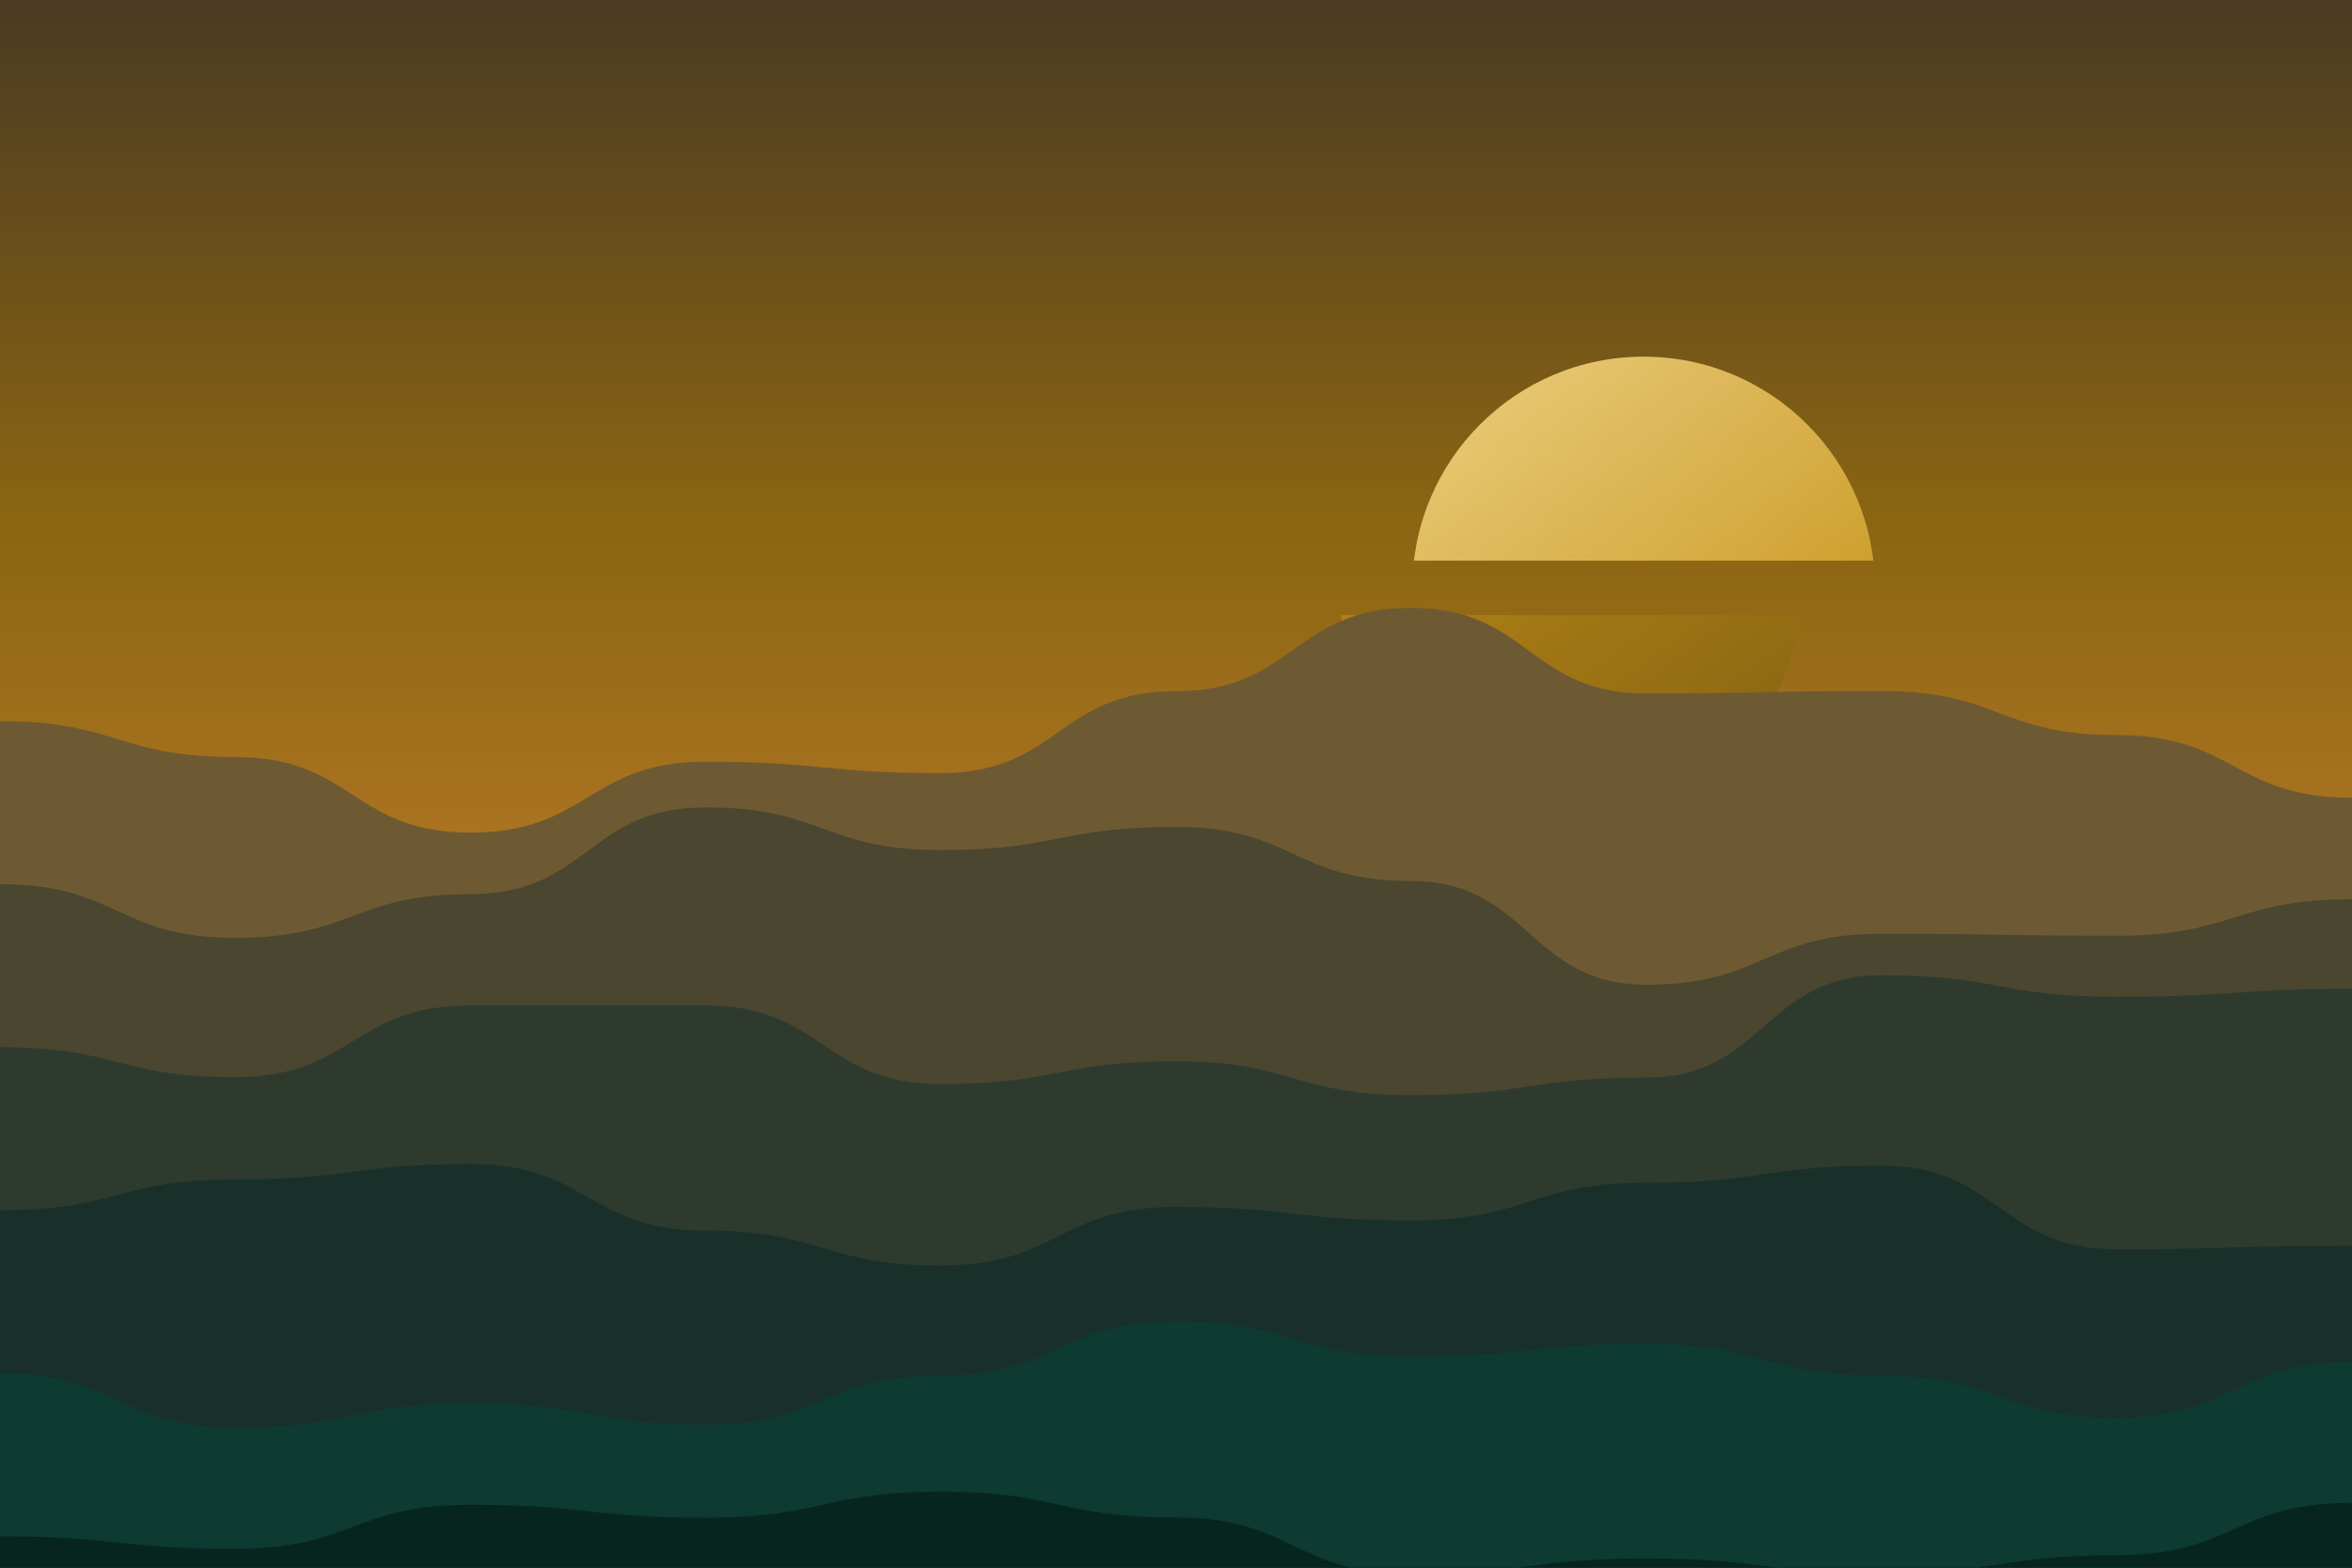
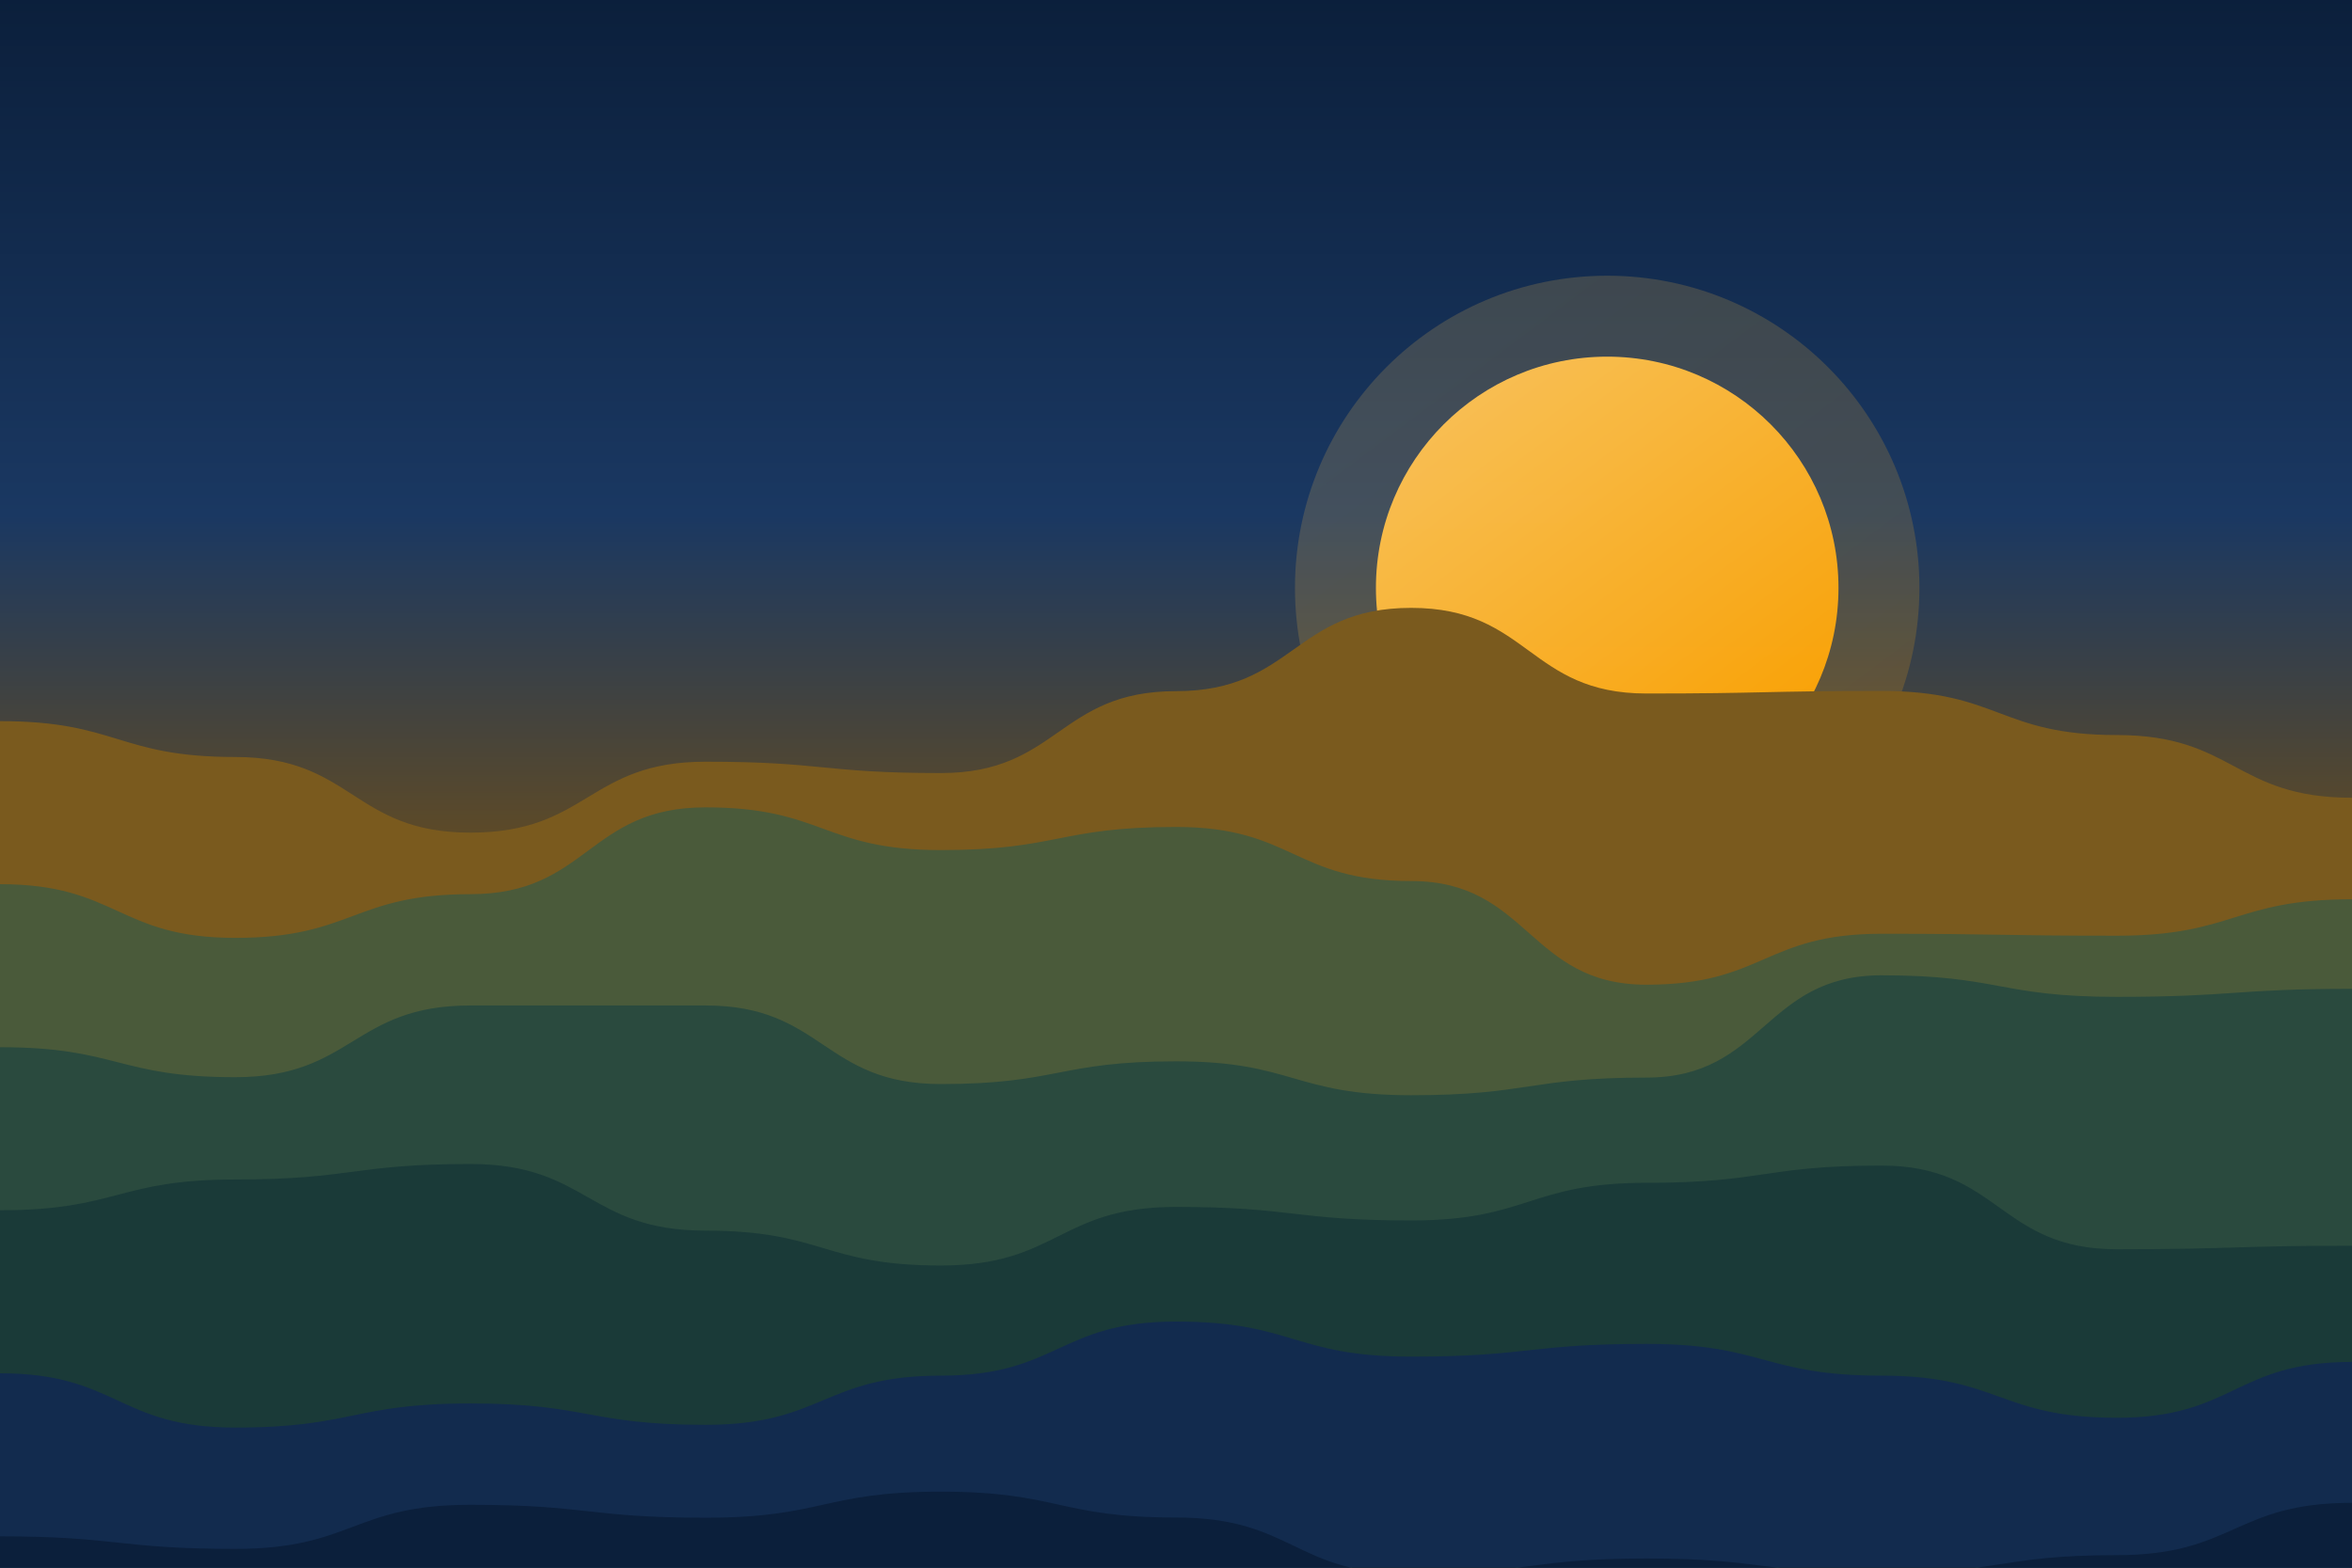
<svg xmlns="http://www.w3.org/2000/svg" viewBox="0 0 1200 800" width="1200" height="800" role="img">
  <defs>
    <linearGradient id="sky" x1="0" y1="0" x2="0" y2="1">
-       <stop offset="0.00" stop-color="#4A3A22" />
-       <stop offset="0.33" stop-color="#8A6512" />
-       <stop offset="0.67" stop-color="#C07D2A" />
-       <stop offset="1.00" stop-color="#E0A94E" />
+       <stop offset="0.00" stop-color="#0B1F3B" />
+       <stop offset="0.33" stop-color="#1A3862" />
+       <stop offset="0.67" stop-color="#8A5600" />
+       <stop offset="1.00" stop-color="#FFA400" />
    </linearGradient>
    <linearGradient id="sunL" x1="0" y1="0" x2="0.75" y2="1">
-       <stop offset="0" stop-color="#F2D484" />
-       <stop offset="1" stop-color="#C79317" />
+       <stop offset="0" stop-color="#FFC861" />
+       <stop offset="1" stop-color="#FFA400" />
    </linearGradient>
    <linearGradient id="sunD" x1="0" y1="0" x2="0.75" y2="1">
-       <stop offset="0" stop-color="#C79317" />
+       <stop offset="0" stop-color="#FFA400" />
      <stop offset="1" stop-color="#8A6512" />
    </linearGradient>
    <clipPath id="ct">
      <rect x="0" y="0" width="1200" height="286.1" />
    </clipPath>
    <clipPath id="cb">
      <rect x="0" y="313.9" width="1200" height="800" />
    </clipPath>
  </defs>
  <rect width="1200" height="800" fill="url(#sky)" />
-   <g clip-path="url(#ct)">
-     <circle cx="838.6" cy="300" r="118" fill="url(#sunL)" opacity=".95" />
-   </g>
-   <g clip-path="url(#cb)">
-     <circle cx="801.4" cy="300" r="118" fill="url(#sunD)" opacity=".95" />
-   </g>
-   <path d="M0 368 C60 368 60 386.3 120 386.3 C180 386.3 180 424.9 240 424.9 C300 424.9 300 388.7 360 388.7 C420 388.7 420 394.5 480 394.5 C540 394.5 540 352.7 600 352.7 C660 352.7 660 310.2 720 310.2 C780 310.2 780 353.9 840 353.9 C900 353.9 900 352.6 960 352.6 C1020 352.6 1020 375.1 1080 375.1 C1140 375.1 1140 407.1 1200 407.1 L1200 800 L0 800 Z" fill="#6E5A32" opacity="1" />
-   <path d="M0 451.2 C60 451.2 60 478.6 120 478.6 C180 478.6 180 456.3 240 456.3 C300 456.3 300 412 360 412 C420 412 420 433.8 480 433.8 C540 433.8 540 422 600 422 C660 422 660 449.6 720 449.6 C780 449.6 780 502.5 840 502.5 C900 502.5 900 476.5 960 476.5 C1020 476.5 1020 477.5 1080 477.5 C1140 477.5 1140 458.9 1200 458.9 L1200 800 L0 800 Z" fill="#4A4630" opacity="1" />
-   <path d="M0 534.4 C60 534.4 60 549.7 120 549.7 C180 549.7 180 513.1 240 513.1 C300 513.1 300 513.1 360 513.1 C420 513.1 420 553.2 480 553.2 C540 553.2 540 541.6 600 541.6 C660 541.6 660 558.9 720 558.9 C780 558.9 780 549.9 840 549.9 C900 549.9 900 497.7 960 497.7 C1020 497.7 1020 508.7 1080 508.7 C1140 508.7 1140 504.6 1200 504.6 L1200 800 L0 800 Z" fill="#2E3A2E" opacity="1" />
-   <path d="M0 617.6 C60 617.6 60 601.9 120 601.9 C180 601.9 180 594 240 594 C300 594 300 628 360 628 C420 628 420 645.8 480 645.8 C540 645.8 540 615.9 600 615.9 C660 615.9 660 622.8 720 622.8 C780 622.8 780 603.6 840 603.6 C900 603.6 900 594.8 960 594.8 C1020 594.8 1020 637.5 1080 637.5 C1140 637.5 1140 635.7 1200 635.7 L1200 800 L0 800 Z" fill="#19302A" opacity="1" />
-   <path d="M0 700.8 C60 700.8 60 728.5 120 728.5 C180 728.5 180 716.2 240 716.2 C300 716.2 300 727.1 360 727.1 C420 727.1 420 702 480 702 C540 702 540 674.4 600 674.4 C660 674.4 660 692.3 720 692.3 C780 692.3 780 685.8 840 685.8 C900 685.8 900 702 960 702 C1020 702 1020 723.5 1080 723.5 C1140 723.5 1140 695 1200 695 L1200 800 L0 800 Z" fill="#0D3A31" opacity="1" />
-   <path d="M0 784 C60 784 60 790.4 120 790.4 C180 790.4 180 767.9 240 767.9 C300 767.9 300 774.5 360 774.5 C420 774.5 420 761.2 480 761.2 C540 761.2 540 774.4 600 774.4 C660 774.4 660 803.2 720 803.2 C780 803.2 780 795.3 840 795.3 C900 795.3 900 803 960 803 C1020 803 1020 793.6 1080 793.6 C1140 793.6 1140 766.9 1200 766.9 L1200 800 L0 800 Z" fill="#07251F" opacity="1" />
+   <circle cx="820" cy="300" r="159.3" fill="url(#sunL)" opacity=".18" />
+   <circle cx="820" cy="300" r="118" fill="url(#sunL)" opacity=".96" />
+   <path d="M0 368 C60 368 60 386.3 120 386.3 C180 386.3 180 424.9 240 424.9 C300 424.9 300 388.7 360 388.7 C420 388.7 420 394.5 480 394.5 C540 394.5 540 352.7 600 352.7 C660 352.7 660 310.2 720 310.2 C780 310.2 780 353.9 840 353.9 C900 353.9 900 352.6 960 352.6 C1020 352.6 1020 375.1 1080 375.1 C1140 375.1 1140 407.1 1200 407.1 L1200 800 L0 800 Z" fill="#7A5A1E" opacity="1" />
+   <path d="M0 451.2 C60 451.2 60 478.6 120 478.6 C180 478.6 180 456.3 240 456.3 C300 456.3 300 412 360 412 C420 412 420 433.8 480 433.8 C540 433.8 540 422 600 422 C660 422 660 449.6 720 449.6 C780 449.6 780 502.5 840 502.5 C900 502.5 900 476.5 960 476.5 C1020 476.5 1020 477.5 1080 477.5 C1140 477.5 1140 458.9 1200 458.9 L1200 800 L0 800 Z" fill="#4A5A3A" opacity="1" />
+   <path d="M0 534.4 C60 534.4 60 549.7 120 549.7 C180 549.7 180 513.1 240 513.1 C300 513.1 300 513.1 360 513.1 C420 513.1 420 553.2 480 553.2 C540 553.2 540 541.6 600 541.6 C660 541.6 660 558.9 720 558.9 C780 558.9 780 549.9 840 549.9 C900 549.9 900 497.7 960 497.7 C1020 497.7 1020 508.7 1080 508.7 C1140 508.7 1140 504.6 1200 504.6 L1200 800 L0 800 Z" fill="#2A4A3E" opacity="1" />
+   <path d="M0 617.6 C60 617.6 60 601.9 120 601.9 C180 601.9 180 594 240 594 C300 594 300 628 360 628 C420 628 420 645.8 480 645.8 C540 645.8 540 615.9 600 615.9 C660 615.9 660 622.8 720 622.8 C780 622.8 780 603.6 840 603.6 C900 603.6 900 594.8 960 594.8 C1020 594.8 1020 637.5 1080 637.5 C1140 637.5 1140 635.7 1200 635.7 L1200 800 L0 800 Z" fill="#1A3A38" opacity="1" />
+   <path d="M0 700.8 C60 700.8 60 728.5 120 728.5 C180 728.5 180 716.2 240 716.2 C300 716.2 300 727.1 360 727.1 C420 727.1 420 702 480 702 C540 702 540 674.4 600 674.4 C660 674.4 660 692.3 720 692.3 C780 692.3 780 685.8 840 685.8 C900 685.8 900 702 960 702 C1020 702 1020 723.5 1080 723.5 C1140 723.5 1140 695 1200 695 L1200 800 L0 800 Z" fill="#122B4E" opacity="1" />
+   <path d="M0 784 C60 784 60 790.4 120 790.4 C180 790.4 180 767.9 240 767.9 C300 767.9 300 774.5 360 774.5 C420 774.5 420 761.2 480 761.2 C540 761.2 540 774.4 600 774.4 C660 774.4 660 803.2 720 803.2 C780 803.2 780 795.3 840 795.3 C900 795.3 900 803 960 803 C1020 803 1020 793.6 1080 793.6 C1140 793.6 1140 766.9 1200 766.9 L1200 800 L0 800 Z" fill="#0B1F3B" opacity="1" />
</svg>
